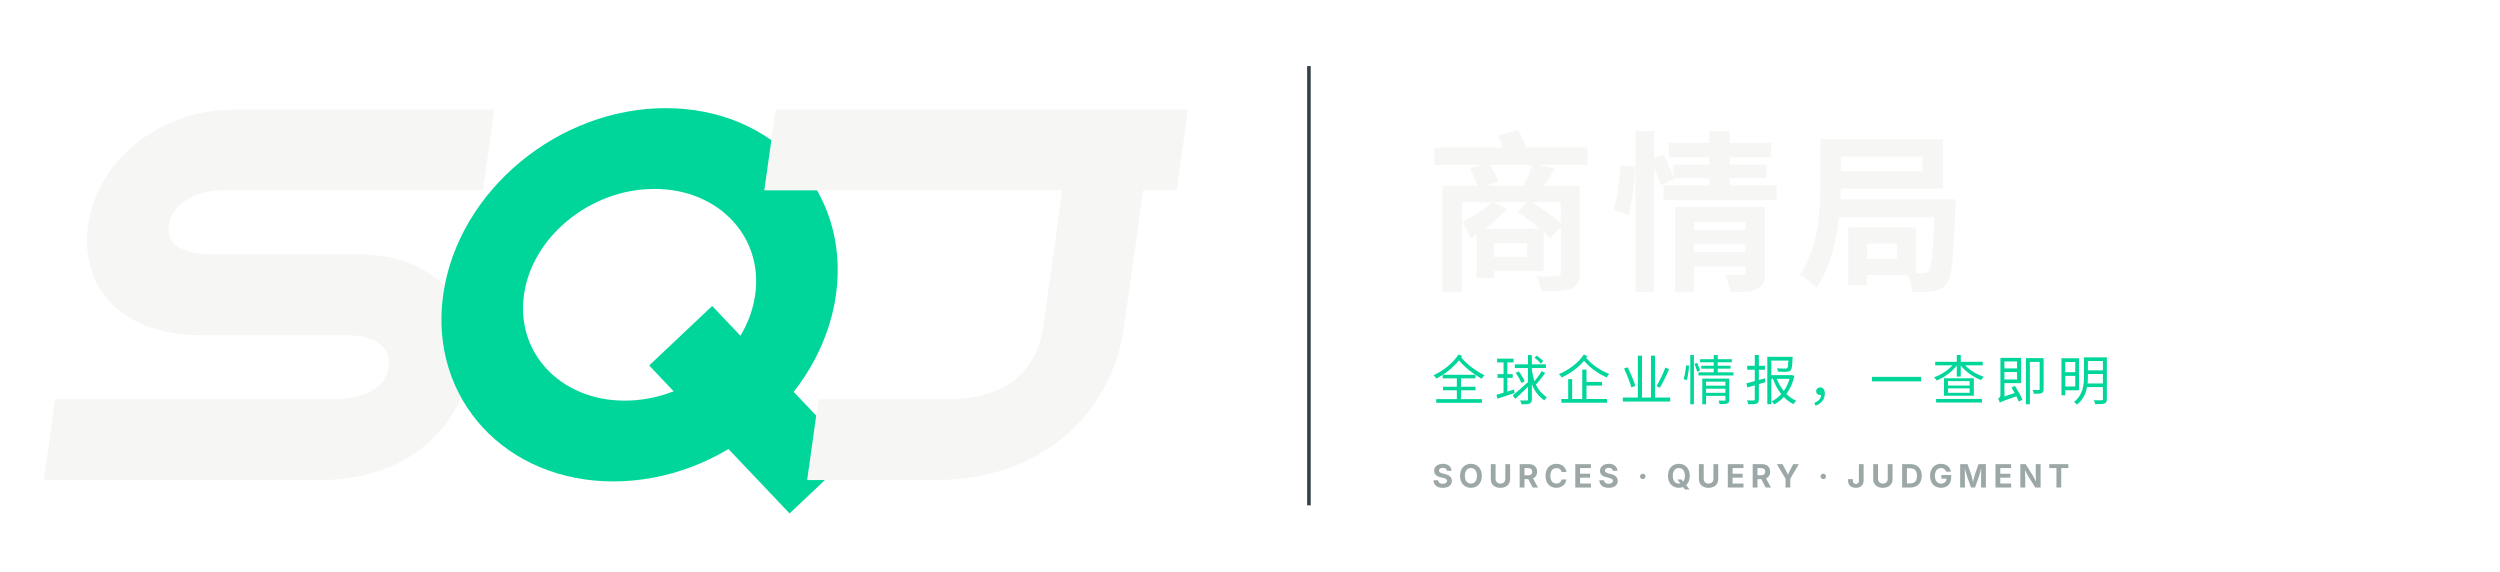
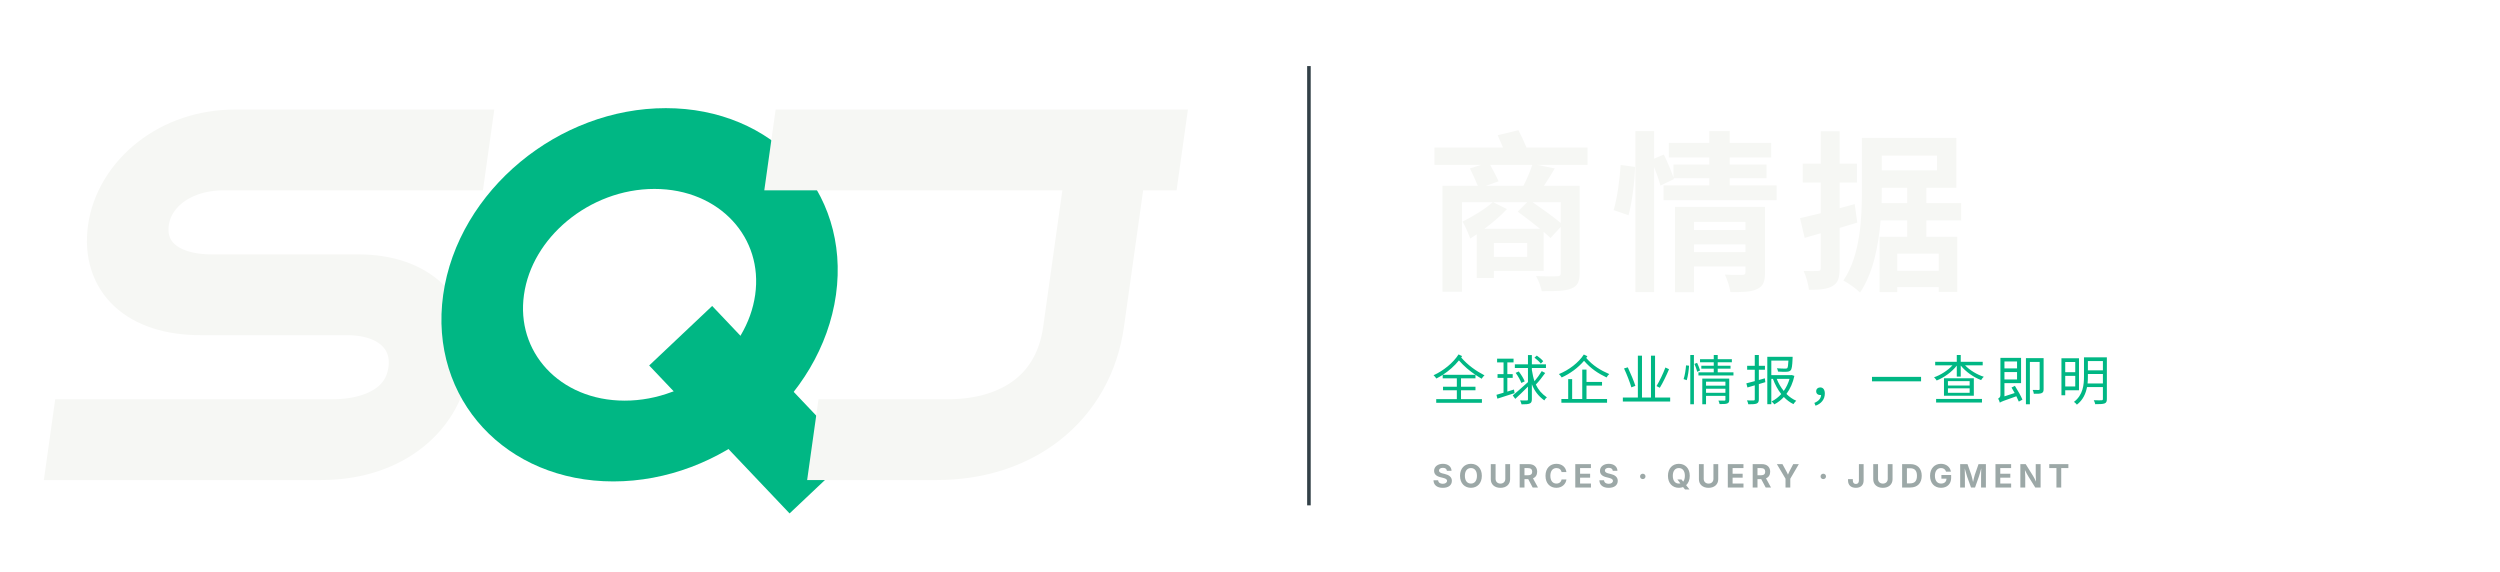
<svg xmlns="http://www.w3.org/2000/svg" viewBox="40 50 1400 320" role="img" aria-labelledby="title">
  <g transform="translate(56 70) scale(.78)">
    <g transform="translate(52 20) skewX(-8)">
      <path d="M258 62H101C61 62 36 87 36 116C36 145 59 166 99 166H204C242 166 266 188 266 218C266 249 241 270 200 270H30" fill="none" stroke="#F6F7F4" stroke-width="58" stroke-linecap="square" stroke-linejoin="bevel" />
    </g>
    <g transform="translate(8 20) skewX(-8)">
-       <ellipse cx="454" cy="166" rx="112" ry="105" fill="none" stroke="#00D69A" stroke-width="58" />
-       <path d="M509 215L582 282" fill="none" stroke="#00D69A" stroke-width="58" stroke-linecap="square" />
-       <rect x="560" y="258" width="42" height="42" rx="6" fill="#00D69A" />
+       <ellipse cx="454" cy="166" rx="112" ry="105" fill="none" stroke="#00B784" stroke-width="58" />
+       <path d="M509 215L582 282" fill="none" stroke="#00B784" stroke-width="58" stroke-linecap="square" />
+       <rect x="560" y="258" width="42" height="42" rx="6" fill="#00B784" />
    </g>
    <g transform="translate(4 20) skewX(-8)">
      <path d="M566 62H804M780 64V189C780 240 744 270 690 270H626" fill="none" stroke="#F6F7F4" stroke-width="58" stroke-linecap="square" stroke-linejoin="bevel" />
    </g>
  </g>
  <rect x="772" y="87" width="2" height="246" fill="#324047" />
-   <text x="838" y="205" fill="#F6F7F4" font-family="PingFang SC, Noto Sans CJK SC, sans-serif" font-size="96" font-weight="700" letter-spacing="8">商情局</text>
-   <text x="842" y="274" fill="#00D69A" font-family="PingFang SC, Noto Sans CJK SC, sans-serif" font-size="30" font-weight="500" letter-spacing="5">全球企业情报，一查即明</text>
+   <text x="838" y="205" fill="#F6F7F4" font-family="PingFang SC, Noto Sans CJK SC, sans-serif" font-size="96" font-weight="700" letter-spacing="8">商情据</text>
+   <text x="842" y="274" fill="#00B784" font-family="PingFang SC, Noto Sans CJK SC, sans-serif" font-size="30" font-weight="500" letter-spacing="5">全球企业情报，一查即明</text>
  <text x="842" y="323" fill="#9CA8A7" font-family="Inter, Arial, sans-serif" font-size="18" font-weight="700" letter-spacing="3">SOURCES · QUERY · JUDGMENT</text>
</svg>
